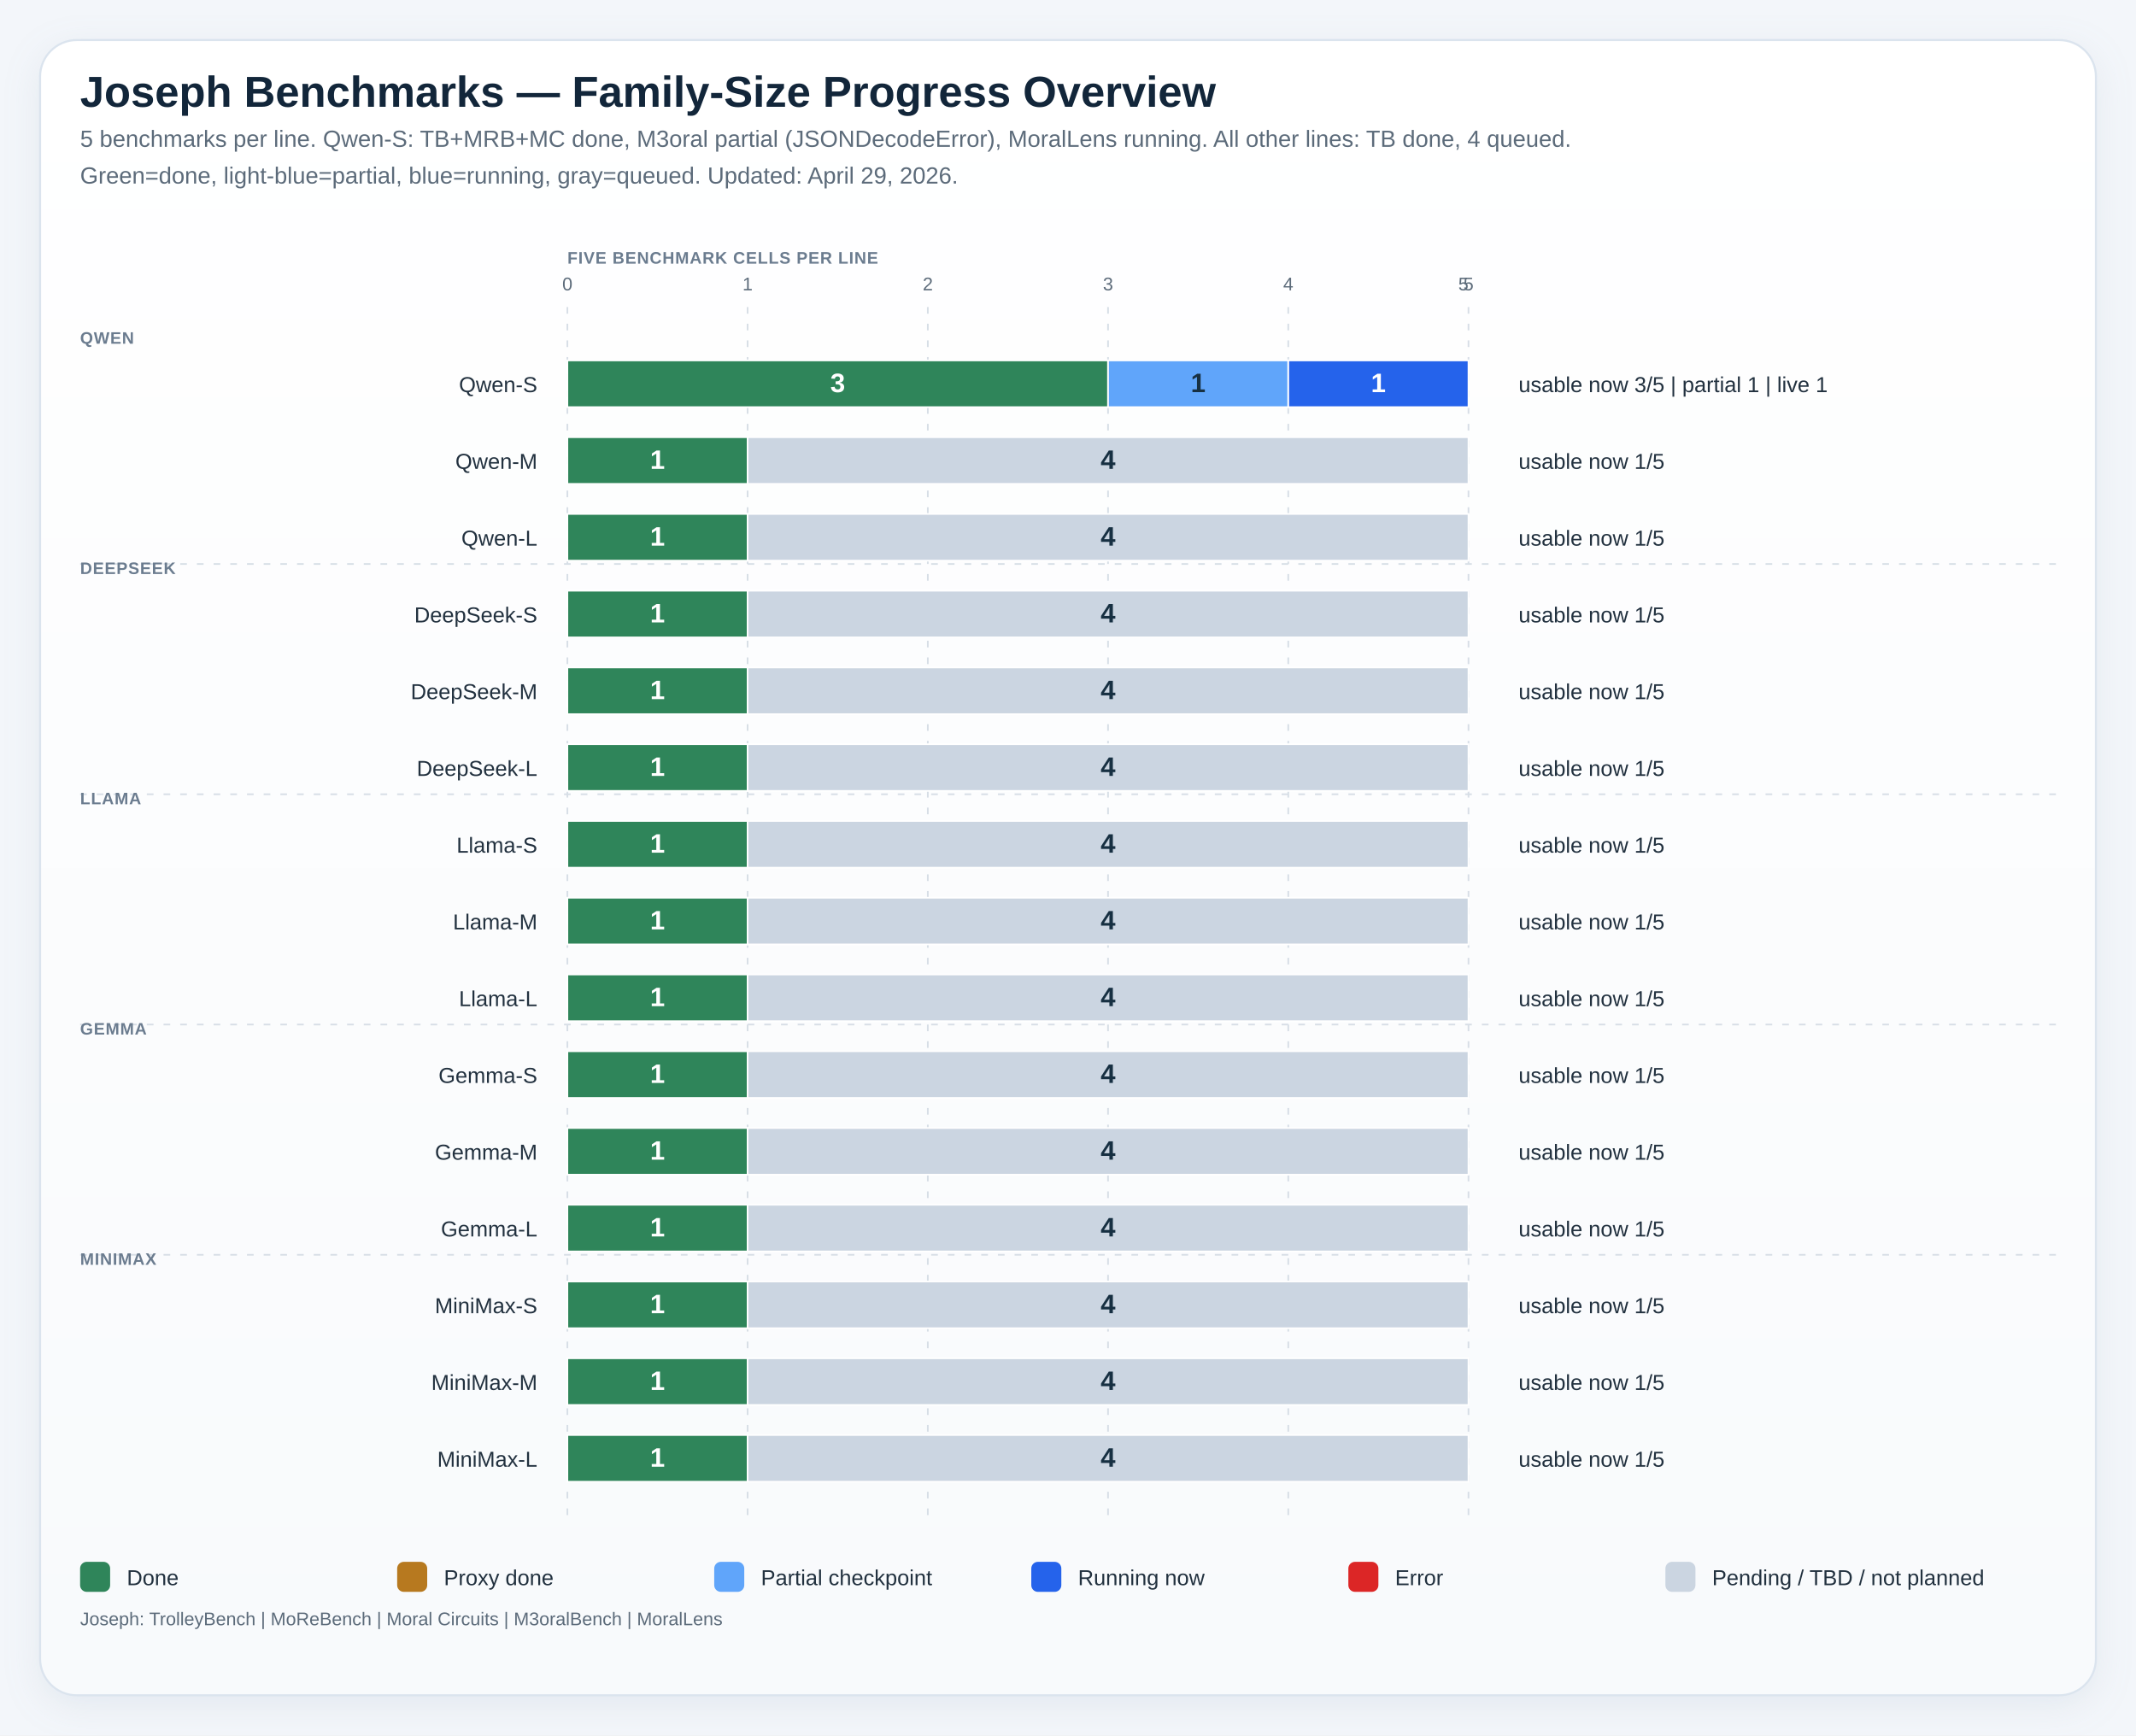
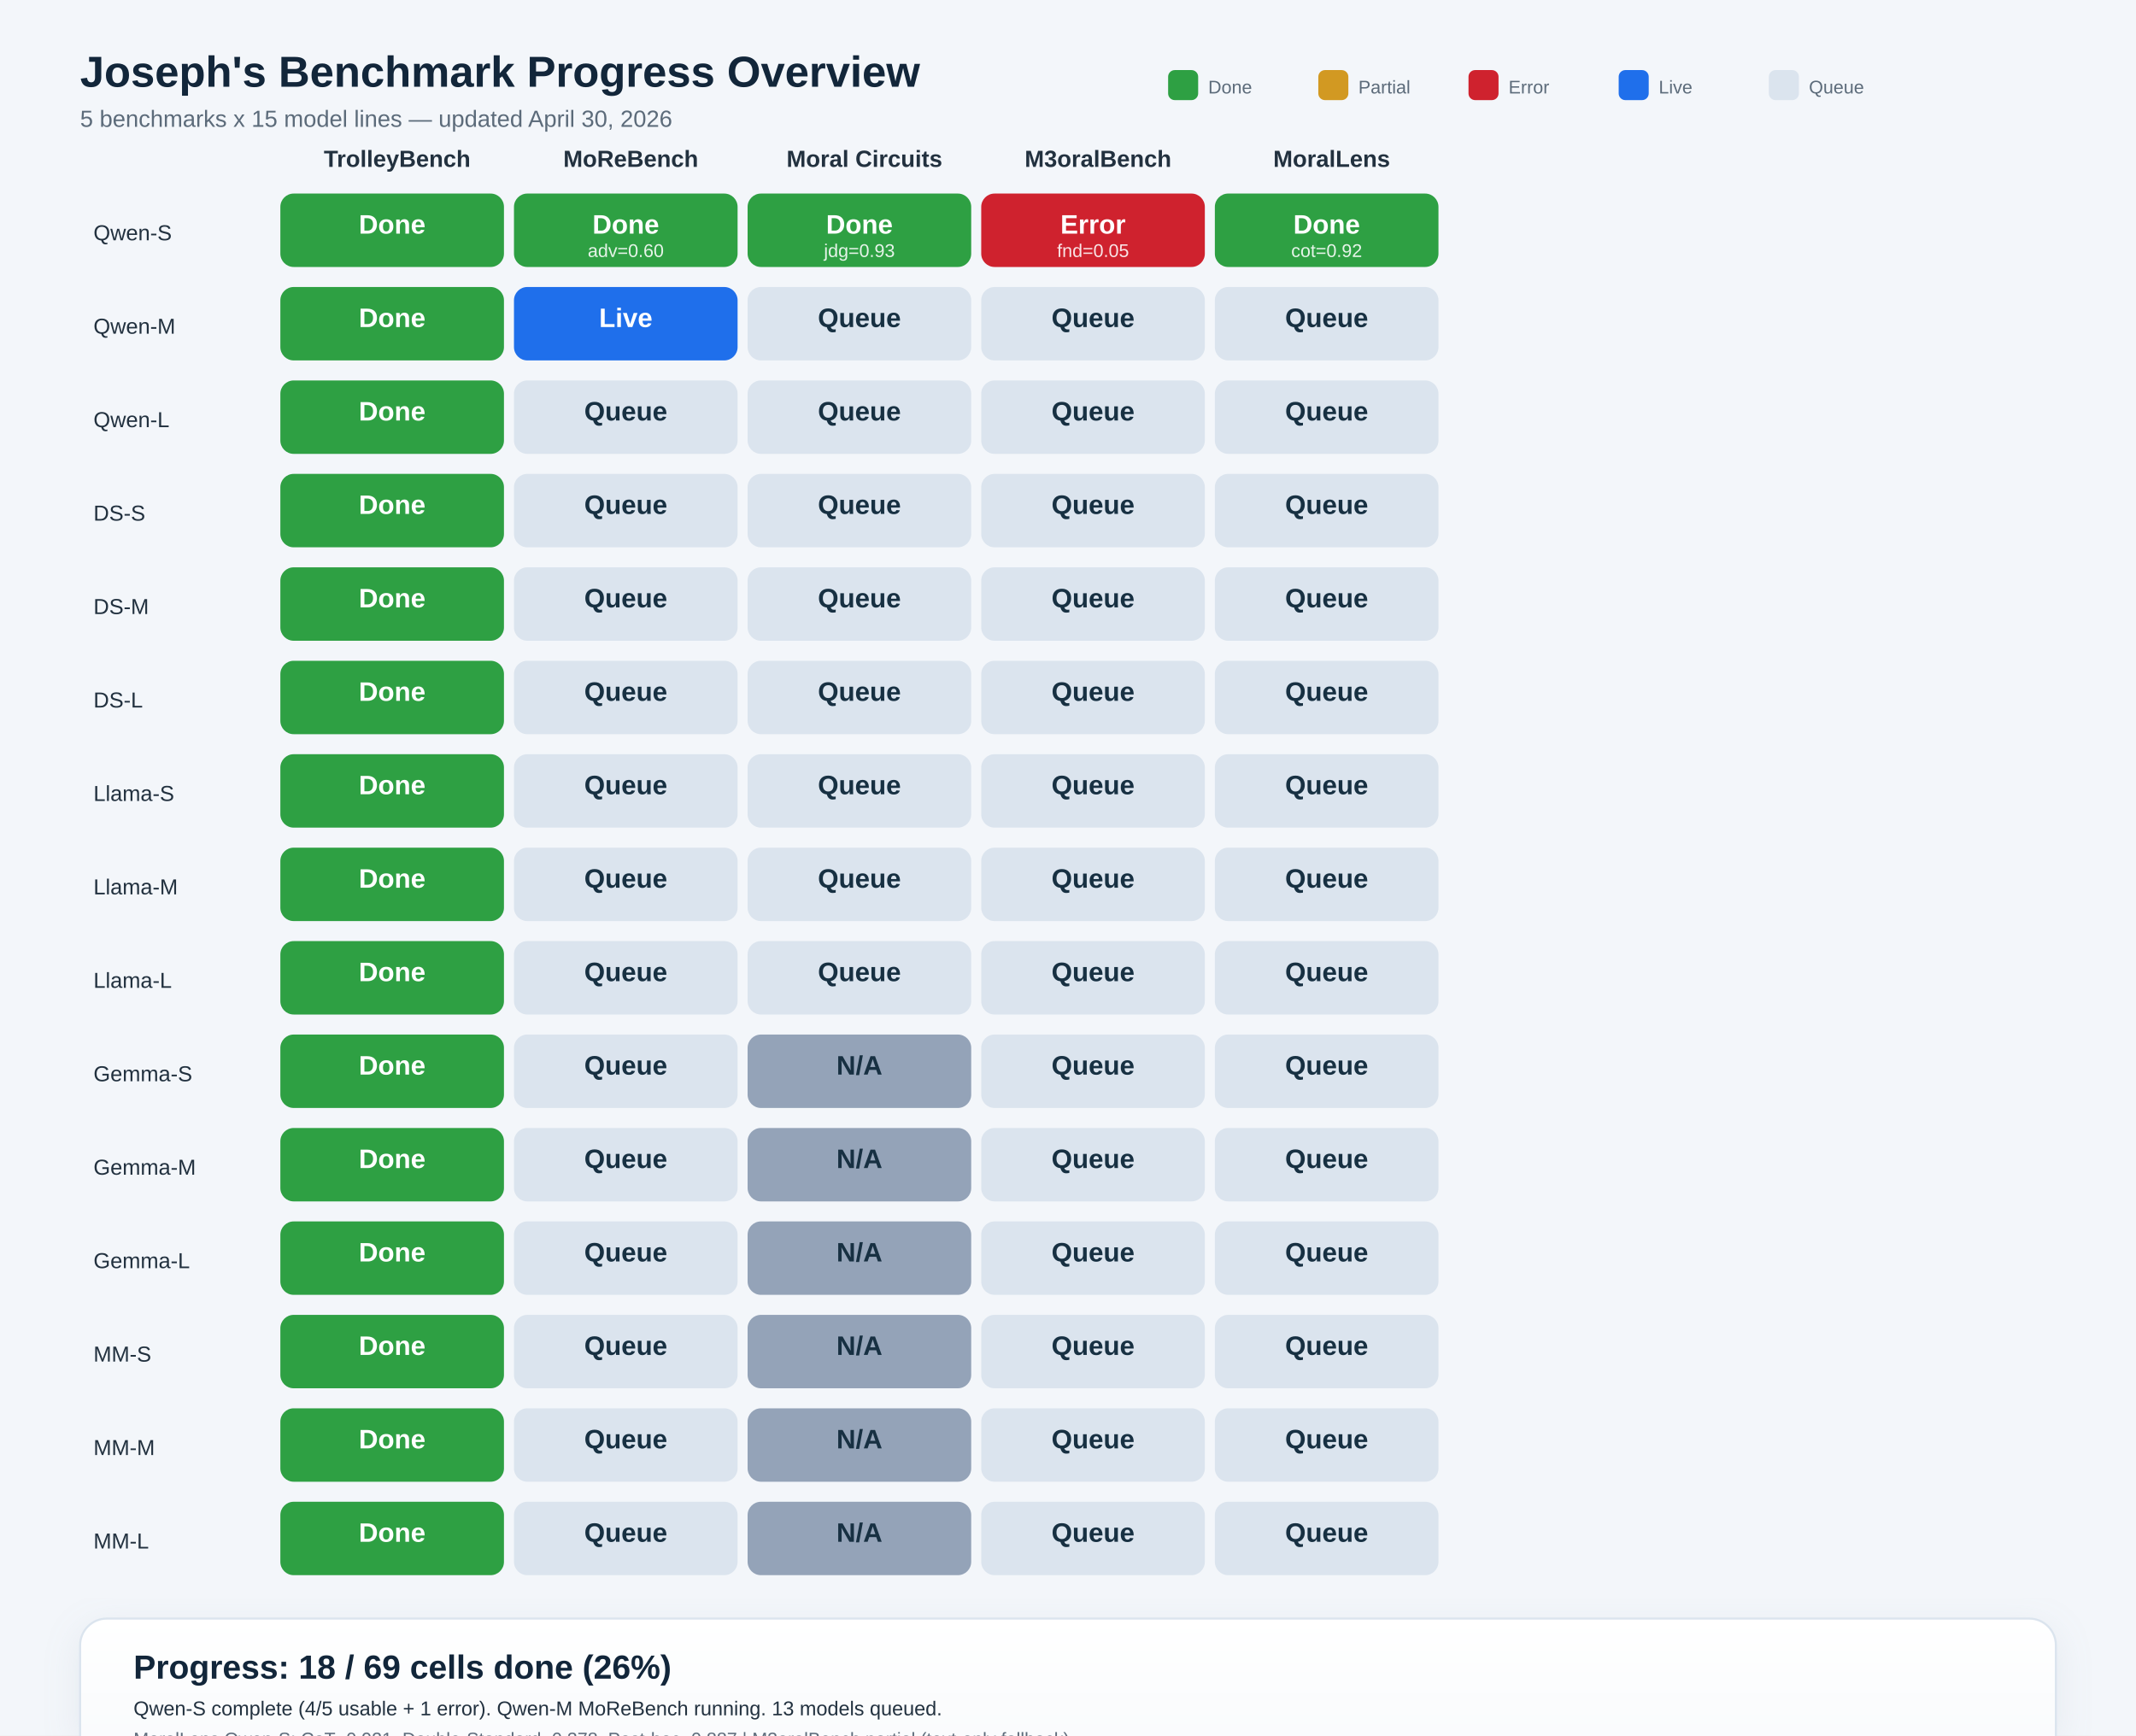
<svg xmlns="http://www.w3.org/2000/svg" width="1280" height="1040" viewBox="0 0 1280 1040" role="img">
  <defs>
    <linearGradient id="panelGradient" x1="0" x2="0" y1="0" y2="1">
      <stop offset="0%" stop-color="#ffffff" />
      <stop offset="100%" stop-color="#f8fafc" />
    </linearGradient>
    <pattern id="diagonalHatch" width="8" height="8" patternUnits="userSpaceOnUse" patternTransform="rotate(45)">
      <line x1="0" y1="0" x2="0" y2="8" stroke="#cdd6e1" stroke-width="3" />
    </pattern>
    <filter id="softShadow" x="-20%" y="-20%" width="140%" height="140%">
      <feDropShadow dx="0" dy="6" stdDeviation="10" flood-color="#9fb0c2" flood-opacity="0.18" />
    </filter>
    <style>
.canvas { fill: #f3f6fa; }
.title { font: 700 26px 'IBM Plex Sans', 'Helvetica Neue', Arial, sans-serif; fill: #12263a; }
.subtitle { font: 400 14px 'IBM Plex Sans', 'Helvetica Neue', Arial, sans-serif; fill: #5c6b7a; }
.axis { font: 600 14px 'IBM Plex Sans', 'Helvetica Neue', Arial, sans-serif; fill: #22313f; }
.label { font: 500 13px 'IBM Plex Sans', 'Helvetica Neue', Arial, sans-serif; fill: #22313f; }
.metric { font: 700 20px 'IBM Plex Sans', 'Helvetica Neue', Arial, sans-serif; fill: #12263a; }
.celltext { font: 700 16px 'IBM Plex Sans', 'Helvetica Neue', Arial, sans-serif; fill: #ffffff; }
.celltext-dark { font: 700 16px 'IBM Plex Sans', 'Helvetica Neue', Arial, sans-serif; fill: #173042; }
.cellsub { font: 500 11px 'IBM Plex Sans', 'Helvetica Neue', Arial, sans-serif; fill: rgba(255,255,255,0.88); }
.cellsub-dark { font: 600 11px 'IBM Plex Sans', 'Helvetica Neue', Arial, sans-serif; fill: #385062; }
.body { font: 500 12px 'IBM Plex Sans', 'Helvetica Neue', Arial, sans-serif; fill: #22313f; }
.small { font: 500 11px 'IBM Plex Sans', 'Helvetica Neue', Arial, sans-serif; fill: #5c6b7a; }
.tiny { font: 600 10px 'IBM Plex Sans', 'Helvetica Neue', Arial, sans-serif; fill: #6b7c8f; letter-spacing: 0.04em; }
.grid { fill: #ffffff; stroke: #d7dee6; stroke-width: 1.25; }
.panel { fill: url(#panelGradient); stroke: #dbe4ee; stroke-width: 1.25; filter: url(#softShadow); }
.subpanel { fill: #ffffff; stroke: #e2e8f0; stroke-width: 1; }
.legend-card { fill: #ffffff; stroke: #dbe4ee; stroke-width: 1; }
.guide { stroke: #d7dee6; stroke-width: 1; stroke-dasharray: 4 6; }
.baseline { stroke: #aab7c6; stroke-width: 1.1; }
.muted-cell { fill: #eef2f7; stroke: #d7dee6; stroke-width: 1; }
.muted-bar { fill: #ecf1f6; stroke: #d7dee6; stroke-width: 1; }
.outline { stroke: rgba(255,255,255,0.9); stroke-width: 1; }
</style>
  </defs>
-   <rect x="0" y="0" width="1280" height="1040" class="canvas" />
-   <rect x="24" y="24" width="1232" height="992" rx="22" class="panel" />
-   <text x="48" y="64" class="title">Joseph Benchmarks — Family-Size Progress Overview</text>
-   <text x="48" y="88" class="subtitle">5 benchmarks per line. Qwen-S: TB+MRB+MC done, M3oral partial (JSONDecodeError), MoralLens running. All other lines: TB done, 4 queued.</text>
-   <text x="48" y="110" class="subtitle">Green=done, light-blue=partial, blue=running, gray=queued. Updated: April 29, 2026.</text>
-   <text x="340" y="158" class="tiny">FIVE BENCHMARK CELLS PER LINE</text>
-   <line x1="340.00" y1="184" x2="340.00" y2="908" class="guide" />
-   <text x="340.00" y="174" text-anchor="middle" class="small">0</text>
-   <line x1="448.00" y1="184" x2="448.00" y2="908" class="guide" />
-   <text x="448.00" y="174" text-anchor="middle" class="small">1</text>
-   <line x1="556.00" y1="184" x2="556.00" y2="908" class="guide" />
-   <text x="556.00" y="174" text-anchor="middle" class="small">2</text>
-   <line x1="664.00" y1="184" x2="664.00" y2="908" class="guide" />
-   <text x="664.00" y="174" text-anchor="middle" class="small">3</text>
-   <line x1="772.00" y1="184" x2="772.00" y2="908" class="guide" />
-   <text x="772.00" y="174" text-anchor="middle" class="small">4</text>
-   <line x1="880.00" y1="184" x2="880.00" y2="908" class="guide" />
-   <text x="880.00" y="174" text-anchor="middle" class="small">5</text>
-   <text x="880" y="174" text-anchor="end" class="small">5</text>
-   <text x="48" y="206" class="tiny">QWEN</text>
-   <text x="322" y="235" text-anchor="end" class="label">Qwen-S</text>
-   <rect x="340" y="216" width="540" height="28" rx="10" fill="#e2e8f0" />
-   <rect x="340.00" y="216" width="324.00" height="28" fill="#2f855a" stroke="#fff" stroke-width="1" />
-   <text x="502.00" y="235" text-anchor="middle" class="celltext">3</text>
-   <rect x="664.00" y="216" width="108.00" height="28" fill="#60a5fa" stroke="#fff" stroke-width="1" />
-   <text x="718.00" y="235" text-anchor="middle" class="celltext-dark">1</text>
-   <rect x="772.00" y="216" width="108.00" height="28" fill="#2563eb" stroke="#fff" stroke-width="1" />
-   <text x="826.00" y="235" text-anchor="middle" class="celltext">1</text>
-   <text x="910" y="235" class="label">usable now 3/5 | partial 1 | live 1</text>
-   <text x="322" y="281" text-anchor="end" class="label">Qwen-M</text>
-   <rect x="340" y="262" width="540" height="28" rx="10" fill="#e2e8f0" />
-   <rect x="340.00" y="262" width="108.00" height="28" fill="#2f855a" stroke="#fff" stroke-width="1" />
-   <text x="394.00" y="281" text-anchor="middle" class="celltext">1</text>
-   <rect x="448.00" y="262" width="432.00" height="28" fill="#cbd5e1" stroke="#fff" stroke-width="1" />
-   <text x="664.00" y="281" text-anchor="middle" class="celltext-dark">4</text>
-   <text x="910" y="281" class="label">usable now 1/5</text>
-   <text x="322" y="327" text-anchor="end" class="label">Qwen-L</text>
-   <rect x="340" y="308" width="540" height="28" rx="10" fill="#e2e8f0" />
-   <rect x="340.00" y="308" width="108.00" height="28" fill="#2f855a" stroke="#fff" stroke-width="1" />
-   <text x="394.00" y="327" text-anchor="middle" class="celltext">1</text>
-   <rect x="448.00" y="308" width="432.00" height="28" fill="#cbd5e1" stroke="#fff" stroke-width="1" />
-   <text x="664.00" y="327" text-anchor="middle" class="celltext-dark">4</text>
-   <text x="910" y="327" class="label">usable now 1/5</text>
-   <line x1="48" y1="338" x2="1232" y2="338" class="guide" />
-   <text x="48" y="344" class="tiny">DEEPSEEK</text>
-   <text x="322" y="373" text-anchor="end" class="label">DeepSeek-S</text>
-   <rect x="340" y="354" width="540" height="28" rx="10" fill="#e2e8f0" />
-   <rect x="340.00" y="354" width="108.00" height="28" fill="#2f855a" stroke="#fff" stroke-width="1" />
-   <text x="394.00" y="373" text-anchor="middle" class="celltext">1</text>
-   <rect x="448.00" y="354" width="432.00" height="28" fill="#cbd5e1" stroke="#fff" stroke-width="1" />
-   <text x="664.00" y="373" text-anchor="middle" class="celltext-dark">4</text>
-   <text x="910" y="373" class="label">usable now 1/5</text>
-   <text x="322" y="419" text-anchor="end" class="label">DeepSeek-M</text>
-   <rect x="340" y="400" width="540" height="28" rx="10" fill="#e2e8f0" />
-   <rect x="340.00" y="400" width="108.00" height="28" fill="#2f855a" stroke="#fff" stroke-width="1" />
-   <text x="394.00" y="419" text-anchor="middle" class="celltext">1</text>
-   <rect x="448.00" y="400" width="432.00" height="28" fill="#cbd5e1" stroke="#fff" stroke-width="1" />
-   <text x="664.00" y="419" text-anchor="middle" class="celltext-dark">4</text>
-   <text x="910" y="419" class="label">usable now 1/5</text>
-   <text x="322" y="465" text-anchor="end" class="label">DeepSeek-L</text>
-   <rect x="340" y="446" width="540" height="28" rx="10" fill="#e2e8f0" />
-   <rect x="340.00" y="446" width="108.00" height="28" fill="#2f855a" stroke="#fff" stroke-width="1" />
-   <text x="394.00" y="465" text-anchor="middle" class="celltext">1</text>
-   <rect x="448.00" y="446" width="432.00" height="28" fill="#cbd5e1" stroke="#fff" stroke-width="1" />
-   <text x="664.00" y="465" text-anchor="middle" class="celltext-dark">4</text>
-   <text x="910" y="465" class="label">usable now 1/5</text>
-   <line x1="48" y1="476" x2="1232" y2="476" class="guide" />
-   <text x="48" y="482" class="tiny">LLAMA</text>
-   <text x="322" y="511" text-anchor="end" class="label">Llama-S</text>
-   <rect x="340" y="492" width="540" height="28" rx="10" fill="#e2e8f0" />
-   <rect x="340.00" y="492" width="108.00" height="28" fill="#2f855a" stroke="#fff" stroke-width="1" />
-   <text x="394.00" y="511" text-anchor="middle" class="celltext">1</text>
-   <rect x="448.00" y="492" width="432.00" height="28" fill="#cbd5e1" stroke="#fff" stroke-width="1" />
-   <text x="664.00" y="511" text-anchor="middle" class="celltext-dark">4</text>
-   <text x="910" y="511" class="label">usable now 1/5</text>
-   <text x="322" y="557" text-anchor="end" class="label">Llama-M</text>
-   <rect x="340" y="538" width="540" height="28" rx="10" fill="#e2e8f0" />
-   <rect x="340.00" y="538" width="108.00" height="28" fill="#2f855a" stroke="#fff" stroke-width="1" />
-   <text x="394.00" y="557" text-anchor="middle" class="celltext">1</text>
-   <rect x="448.00" y="538" width="432.00" height="28" fill="#cbd5e1" stroke="#fff" stroke-width="1" />
-   <text x="664.00" y="557" text-anchor="middle" class="celltext-dark">4</text>
-   <text x="910" y="557" class="label">usable now 1/5</text>
-   <text x="322" y="603" text-anchor="end" class="label">Llama-L</text>
-   <rect x="340" y="584" width="540" height="28" rx="10" fill="#e2e8f0" />
-   <rect x="340.00" y="584" width="108.00" height="28" fill="#2f855a" stroke="#fff" stroke-width="1" />
-   <text x="394.00" y="603" text-anchor="middle" class="celltext">1</text>
-   <rect x="448.00" y="584" width="432.00" height="28" fill="#cbd5e1" stroke="#fff" stroke-width="1" />
-   <text x="664.00" y="603" text-anchor="middle" class="celltext-dark">4</text>
-   <text x="910" y="603" class="label">usable now 1/5</text>
-   <line x1="48" y1="614" x2="1232" y2="614" class="guide" />
-   <text x="48" y="620" class="tiny">GEMMA</text>
-   <text x="322" y="649" text-anchor="end" class="label">Gemma-S</text>
-   <rect x="340" y="630" width="540" height="28" rx="10" fill="#e2e8f0" />
-   <rect x="340.00" y="630" width="108.00" height="28" fill="#2f855a" stroke="#fff" stroke-width="1" />
-   <text x="394.00" y="649" text-anchor="middle" class="celltext">1</text>
-   <rect x="448.00" y="630" width="432.00" height="28" fill="#cbd5e1" stroke="#fff" stroke-width="1" />
-   <text x="664.00" y="649" text-anchor="middle" class="celltext-dark">4</text>
-   <text x="910" y="649" class="label">usable now 1/5</text>
-   <text x="322" y="695" text-anchor="end" class="label">Gemma-M</text>
-   <rect x="340" y="676" width="540" height="28" rx="10" fill="#e2e8f0" />
-   <rect x="340.00" y="676" width="108.00" height="28" fill="#2f855a" stroke="#fff" stroke-width="1" />
-   <text x="394.00" y="695" text-anchor="middle" class="celltext">1</text>
-   <rect x="448.00" y="676" width="432.00" height="28" fill="#cbd5e1" stroke="#fff" stroke-width="1" />
-   <text x="664.00" y="695" text-anchor="middle" class="celltext-dark">4</text>
-   <text x="910" y="695" class="label">usable now 1/5</text>
-   <text x="322" y="741" text-anchor="end" class="label">Gemma-L</text>
-   <rect x="340" y="722" width="540" height="28" rx="10" fill="#e2e8f0" />
-   <rect x="340.00" y="722" width="108.00" height="28" fill="#2f855a" stroke="#fff" stroke-width="1" />
-   <text x="394.00" y="741" text-anchor="middle" class="celltext">1</text>
-   <rect x="448.00" y="722" width="432.00" height="28" fill="#cbd5e1" stroke="#fff" stroke-width="1" />
-   <text x="664.00" y="741" text-anchor="middle" class="celltext-dark">4</text>
-   <text x="910" y="741" class="label">usable now 1/5</text>
-   <line x1="48" y1="752" x2="1232" y2="752" class="guide" />
-   <text x="48" y="758" class="tiny">MINIMAX</text>
-   <text x="322" y="787" text-anchor="end" class="label">MiniMax-S</text>
-   <rect x="340" y="768" width="540" height="28" rx="10" fill="#e2e8f0" />
-   <rect x="340.00" y="768" width="108.00" height="28" fill="#2f855a" stroke="#fff" stroke-width="1" />
-   <text x="394.00" y="787" text-anchor="middle" class="celltext">1</text>
-   <rect x="448.00" y="768" width="432.00" height="28" fill="#cbd5e1" stroke="#fff" stroke-width="1" />
-   <text x="664.00" y="787" text-anchor="middle" class="celltext-dark">4</text>
-   <text x="910" y="787" class="label">usable now 1/5</text>
-   <text x="322" y="833" text-anchor="end" class="label">MiniMax-M</text>
-   <rect x="340" y="814" width="540" height="28" rx="10" fill="#e2e8f0" />
-   <rect x="340.00" y="814" width="108.00" height="28" fill="#2f855a" stroke="#fff" stroke-width="1" />
-   <text x="394.00" y="833" text-anchor="middle" class="celltext">1</text>
-   <rect x="448.00" y="814" width="432.00" height="28" fill="#cbd5e1" stroke="#fff" stroke-width="1" />
-   <text x="664.00" y="833" text-anchor="middle" class="celltext-dark">4</text>
-   <text x="910" y="833" class="label">usable now 1/5</text>
-   <text x="322" y="879" text-anchor="end" class="label">MiniMax-L</text>
-   <rect x="340" y="860" width="540" height="28" rx="10" fill="#e2e8f0" />
-   <rect x="340.00" y="860" width="108.00" height="28" fill="#2f855a" stroke="#fff" stroke-width="1" />
-   <text x="394.00" y="879" text-anchor="middle" class="celltext">1</text>
-   <rect x="448.00" y="860" width="432.00" height="28" fill="#cbd5e1" stroke="#fff" stroke-width="1" />
-   <text x="664.00" y="879" text-anchor="middle" class="celltext-dark">4</text>
-   <text x="910" y="879" class="label">usable now 1/5</text>
-   <rect x="48" y="936" width="18" height="18" rx="4" fill="#2f855a" />
-   <text x="76" y="950" class="label">Done</text>
-   <rect x="238" y="936" width="18" height="18" rx="4" fill="#b7791f" />
-   <text x="266" y="950" class="label">Proxy done</text>
-   <rect x="428" y="936" width="18" height="18" rx="4" fill="#60a5fa" />
-   <text x="456" y="950" class="label">Partial checkpoint</text>
-   <rect x="618" y="936" width="18" height="18" rx="4" fill="#2563eb" />
-   <text x="646" y="950" class="label">Running now</text>
-   <rect x="808" y="936" width="18" height="18" rx="4" fill="#dc2626" />
-   <text x="836" y="950" class="label">Error</text>
-   <rect x="998" y="936" width="18" height="18" rx="4" fill="#cbd5e1" />
-   <text x="1026" y="950" class="label">Pending / TBD / not planned</text>
-   <text x="48" y="974" class="small">Joseph: TrolleyBench | MoReBench | Moral Circuits | M3oralBench | MoralLens</text>
+   <rect class="canvas" width="1280" height="1040" rx="0" />
+   <text class="title" x="48" y="52">Joseph's Benchmark Progress Overview</text>
+   <text class="subtitle" x="48" y="76">5 benchmarks x 15 model lines — updated April 30, 2026</text>
+   <rect x="700" y="42" width="18" height="18" rx="4" fill="#2ea043" />
+   <text class="small" x="724" y="56">Done</text>
+   <rect x="790" y="42" width="18" height="18" rx="4" fill="#d29922" />
+   <text class="small" x="814" y="56">Partial</text>
+   <rect x="880" y="42" width="18" height="18" rx="4" fill="#cf222e" />
+   <text class="small" x="904" y="56">Error</text>
+   <rect x="970" y="42" width="18" height="18" rx="4" fill="#1f6feb" />
+   <text class="small" x="994" y="56">Live</text>
+   <rect x="1060" y="42" width="18" height="18" rx="4" fill="#dbe4ee" />
+   <text class="small" x="1084" y="56">Queue</text>
+   <text class="axis" x="238" y="100" text-anchor="middle">TrolleyBench</text>
+   <text class="axis" x="378" y="100" text-anchor="middle">MoReBench</text>
+   <text class="axis" x="518" y="100" text-anchor="middle">Moral Circuits</text>
+   <text class="axis" x="658" y="100" text-anchor="middle">M3oralBench</text>
+   <text class="axis" x="798" y="100" text-anchor="middle">MoralLens</text>
+   <text class="label" x="56" y="144">Qwen-S</text>
+   <rect x="168" y="116" width="134" height="44" rx="8" fill="#2ea043" />
+   <text class="celltext" x="235" y="140" text-anchor="middle">Done</text>
+   <rect x="308" y="116" width="134" height="44" rx="8" fill="#2ea043" />
+   <text class="celltext" x="375" y="140" text-anchor="middle">Done</text>
+   <text class="cellsub" x="375" y="154" text-anchor="middle">adv=0.60</text>
+   <rect x="448" y="116" width="134" height="44" rx="8" fill="#2ea043" />
+   <text class="celltext" x="515" y="140" text-anchor="middle">Done</text>
+   <text class="cellsub" x="515" y="154" text-anchor="middle">jdg=0.93</text>
+   <rect x="588" y="116" width="134" height="44" rx="8" fill="#cf222e" />
+   <text class="celltext" x="655" y="140" text-anchor="middle">Error</text>
+   <text class="cellsub" x="655" y="154" text-anchor="middle">fnd=0.05</text>
+   <rect x="728" y="116" width="134" height="44" rx="8" fill="#2ea043" />
+   <text class="celltext" x="795" y="140" text-anchor="middle">Done</text>
+   <text class="cellsub" x="795" y="154" text-anchor="middle">cot=0.92</text>
+   <text class="label" x="56" y="200">Qwen-M</text>
+   <rect x="168" y="172" width="134" height="44" rx="8" fill="#2ea043" />
+   <text class="celltext" x="235" y="196" text-anchor="middle">Done</text>
+   <rect x="308" y="172" width="134" height="44" rx="8" fill="#1f6feb" />
+   <text class="celltext" x="375" y="196" text-anchor="middle">Live</text>
+   <rect x="448" y="172" width="134" height="44" rx="8" fill="#dbe4ee" />
+   <text class="celltext-dark" x="515" y="196" text-anchor="middle">Queue</text>
+   <rect x="588" y="172" width="134" height="44" rx="8" fill="#dbe4ee" />
+   <text class="celltext-dark" x="655" y="196" text-anchor="middle">Queue</text>
+   <rect x="728" y="172" width="134" height="44" rx="8" fill="#dbe4ee" />
+   <text class="celltext-dark" x="795" y="196" text-anchor="middle">Queue</text>
+   <text class="label" x="56" y="256">Qwen-L</text>
+   <rect x="168" y="228" width="134" height="44" rx="8" fill="#2ea043" />
+   <text class="celltext" x="235" y="252" text-anchor="middle">Done</text>
+   <rect x="308" y="228" width="134" height="44" rx="8" fill="#dbe4ee" />
+   <text class="celltext-dark" x="375" y="252" text-anchor="middle">Queue</text>
+   <rect x="448" y="228" width="134" height="44" rx="8" fill="#dbe4ee" />
+   <text class="celltext-dark" x="515" y="252" text-anchor="middle">Queue</text>
+   <rect x="588" y="228" width="134" height="44" rx="8" fill="#dbe4ee" />
+   <text class="celltext-dark" x="655" y="252" text-anchor="middle">Queue</text>
+   <rect x="728" y="228" width="134" height="44" rx="8" fill="#dbe4ee" />
+   <text class="celltext-dark" x="795" y="252" text-anchor="middle">Queue</text>
+   <text class="label" x="56" y="312">DS-S</text>
+   <rect x="168" y="284" width="134" height="44" rx="8" fill="#2ea043" />
+   <text class="celltext" x="235" y="308" text-anchor="middle">Done</text>
+   <rect x="308" y="284" width="134" height="44" rx="8" fill="#dbe4ee" />
+   <text class="celltext-dark" x="375" y="308" text-anchor="middle">Queue</text>
+   <rect x="448" y="284" width="134" height="44" rx="8" fill="#dbe4ee" />
+   <text class="celltext-dark" x="515" y="308" text-anchor="middle">Queue</text>
+   <rect x="588" y="284" width="134" height="44" rx="8" fill="#dbe4ee" />
+   <text class="celltext-dark" x="655" y="308" text-anchor="middle">Queue</text>
+   <rect x="728" y="284" width="134" height="44" rx="8" fill="#dbe4ee" />
+   <text class="celltext-dark" x="795" y="308" text-anchor="middle">Queue</text>
+   <text class="label" x="56" y="368">DS-M</text>
+   <rect x="168" y="340" width="134" height="44" rx="8" fill="#2ea043" />
+   <text class="celltext" x="235" y="364" text-anchor="middle">Done</text>
+   <rect x="308" y="340" width="134" height="44" rx="8" fill="#dbe4ee" />
+   <text class="celltext-dark" x="375" y="364" text-anchor="middle">Queue</text>
+   <rect x="448" y="340" width="134" height="44" rx="8" fill="#dbe4ee" />
+   <text class="celltext-dark" x="515" y="364" text-anchor="middle">Queue</text>
+   <rect x="588" y="340" width="134" height="44" rx="8" fill="#dbe4ee" />
+   <text class="celltext-dark" x="655" y="364" text-anchor="middle">Queue</text>
+   <rect x="728" y="340" width="134" height="44" rx="8" fill="#dbe4ee" />
+   <text class="celltext-dark" x="795" y="364" text-anchor="middle">Queue</text>
+   <text class="label" x="56" y="424">DS-L</text>
+   <rect x="168" y="396" width="134" height="44" rx="8" fill="#2ea043" />
+   <text class="celltext" x="235" y="420" text-anchor="middle">Done</text>
+   <rect x="308" y="396" width="134" height="44" rx="8" fill="#dbe4ee" />
+   <text class="celltext-dark" x="375" y="420" text-anchor="middle">Queue</text>
+   <rect x="448" y="396" width="134" height="44" rx="8" fill="#dbe4ee" />
+   <text class="celltext-dark" x="515" y="420" text-anchor="middle">Queue</text>
+   <rect x="588" y="396" width="134" height="44" rx="8" fill="#dbe4ee" />
+   <text class="celltext-dark" x="655" y="420" text-anchor="middle">Queue</text>
+   <rect x="728" y="396" width="134" height="44" rx="8" fill="#dbe4ee" />
+   <text class="celltext-dark" x="795" y="420" text-anchor="middle">Queue</text>
+   <text class="label" x="56" y="480">Llama-S</text>
+   <rect x="168" y="452" width="134" height="44" rx="8" fill="#2ea043" />
+   <text class="celltext" x="235" y="476" text-anchor="middle">Done</text>
+   <rect x="308" y="452" width="134" height="44" rx="8" fill="#dbe4ee" />
+   <text class="celltext-dark" x="375" y="476" text-anchor="middle">Queue</text>
+   <rect x="448" y="452" width="134" height="44" rx="8" fill="#dbe4ee" />
+   <text class="celltext-dark" x="515" y="476" text-anchor="middle">Queue</text>
+   <rect x="588" y="452" width="134" height="44" rx="8" fill="#dbe4ee" />
+   <text class="celltext-dark" x="655" y="476" text-anchor="middle">Queue</text>
+   <rect x="728" y="452" width="134" height="44" rx="8" fill="#dbe4ee" />
+   <text class="celltext-dark" x="795" y="476" text-anchor="middle">Queue</text>
+   <text class="label" x="56" y="536">Llama-M</text>
+   <rect x="168" y="508" width="134" height="44" rx="8" fill="#2ea043" />
+   <text class="celltext" x="235" y="532" text-anchor="middle">Done</text>
+   <rect x="308" y="508" width="134" height="44" rx="8" fill="#dbe4ee" />
+   <text class="celltext-dark" x="375" y="532" text-anchor="middle">Queue</text>
+   <rect x="448" y="508" width="134" height="44" rx="8" fill="#dbe4ee" />
+   <text class="celltext-dark" x="515" y="532" text-anchor="middle">Queue</text>
+   <rect x="588" y="508" width="134" height="44" rx="8" fill="#dbe4ee" />
+   <text class="celltext-dark" x="655" y="532" text-anchor="middle">Queue</text>
+   <rect x="728" y="508" width="134" height="44" rx="8" fill="#dbe4ee" />
+   <text class="celltext-dark" x="795" y="532" text-anchor="middle">Queue</text>
+   <text class="label" x="56" y="592">Llama-L</text>
+   <rect x="168" y="564" width="134" height="44" rx="8" fill="#2ea043" />
+   <text class="celltext" x="235" y="588" text-anchor="middle">Done</text>
+   <rect x="308" y="564" width="134" height="44" rx="8" fill="#dbe4ee" />
+   <text class="celltext-dark" x="375" y="588" text-anchor="middle">Queue</text>
+   <rect x="448" y="564" width="134" height="44" rx="8" fill="#dbe4ee" />
+   <text class="celltext-dark" x="515" y="588" text-anchor="middle">Queue</text>
+   <rect x="588" y="564" width="134" height="44" rx="8" fill="#dbe4ee" />
+   <text class="celltext-dark" x="655" y="588" text-anchor="middle">Queue</text>
+   <rect x="728" y="564" width="134" height="44" rx="8" fill="#dbe4ee" />
+   <text class="celltext-dark" x="795" y="588" text-anchor="middle">Queue</text>
+   <text class="label" x="56" y="648">Gemma-S</text>
+   <rect x="168" y="620" width="134" height="44" rx="8" fill="#2ea043" />
+   <text class="celltext" x="235" y="644" text-anchor="middle">Done</text>
+   <rect x="308" y="620" width="134" height="44" rx="8" fill="#dbe4ee" />
+   <text class="celltext-dark" x="375" y="644" text-anchor="middle">Queue</text>
+   <rect x="448" y="620" width="134" height="44" rx="8" fill="#94a3b8" />
+   <text class="celltext-dark" x="515" y="644" text-anchor="middle">N/A</text>
+   <rect x="588" y="620" width="134" height="44" rx="8" fill="#dbe4ee" />
+   <text class="celltext-dark" x="655" y="644" text-anchor="middle">Queue</text>
+   <rect x="728" y="620" width="134" height="44" rx="8" fill="#dbe4ee" />
+   <text class="celltext-dark" x="795" y="644" text-anchor="middle">Queue</text>
+   <text class="label" x="56" y="704">Gemma-M</text>
+   <rect x="168" y="676" width="134" height="44" rx="8" fill="#2ea043" />
+   <text class="celltext" x="235" y="700" text-anchor="middle">Done</text>
+   <rect x="308" y="676" width="134" height="44" rx="8" fill="#dbe4ee" />
+   <text class="celltext-dark" x="375" y="700" text-anchor="middle">Queue</text>
+   <rect x="448" y="676" width="134" height="44" rx="8" fill="#94a3b8" />
+   <text class="celltext-dark" x="515" y="700" text-anchor="middle">N/A</text>
+   <rect x="588" y="676" width="134" height="44" rx="8" fill="#dbe4ee" />
+   <text class="celltext-dark" x="655" y="700" text-anchor="middle">Queue</text>
+   <rect x="728" y="676" width="134" height="44" rx="8" fill="#dbe4ee" />
+   <text class="celltext-dark" x="795" y="700" text-anchor="middle">Queue</text>
+   <text class="label" x="56" y="760">Gemma-L</text>
+   <rect x="168" y="732" width="134" height="44" rx="8" fill="#2ea043" />
+   <text class="celltext" x="235" y="756" text-anchor="middle">Done</text>
+   <rect x="308" y="732" width="134" height="44" rx="8" fill="#dbe4ee" />
+   <text class="celltext-dark" x="375" y="756" text-anchor="middle">Queue</text>
+   <rect x="448" y="732" width="134" height="44" rx="8" fill="#94a3b8" />
+   <text class="celltext-dark" x="515" y="756" text-anchor="middle">N/A</text>
+   <rect x="588" y="732" width="134" height="44" rx="8" fill="#dbe4ee" />
+   <text class="celltext-dark" x="655" y="756" text-anchor="middle">Queue</text>
+   <rect x="728" y="732" width="134" height="44" rx="8" fill="#dbe4ee" />
+   <text class="celltext-dark" x="795" y="756" text-anchor="middle">Queue</text>
+   <text class="label" x="56" y="816">MM-S</text>
+   <rect x="168" y="788" width="134" height="44" rx="8" fill="#2ea043" />
+   <text class="celltext" x="235" y="812" text-anchor="middle">Done</text>
+   <rect x="308" y="788" width="134" height="44" rx="8" fill="#dbe4ee" />
+   <text class="celltext-dark" x="375" y="812" text-anchor="middle">Queue</text>
+   <rect x="448" y="788" width="134" height="44" rx="8" fill="#94a3b8" />
+   <text class="celltext-dark" x="515" y="812" text-anchor="middle">N/A</text>
+   <rect x="588" y="788" width="134" height="44" rx="8" fill="#dbe4ee" />
+   <text class="celltext-dark" x="655" y="812" text-anchor="middle">Queue</text>
+   <rect x="728" y="788" width="134" height="44" rx="8" fill="#dbe4ee" />
+   <text class="celltext-dark" x="795" y="812" text-anchor="middle">Queue</text>
+   <text class="label" x="56" y="872">MM-M</text>
+   <rect x="168" y="844" width="134" height="44" rx="8" fill="#2ea043" />
+   <text class="celltext" x="235" y="868" text-anchor="middle">Done</text>
+   <rect x="308" y="844" width="134" height="44" rx="8" fill="#dbe4ee" />
+   <text class="celltext-dark" x="375" y="868" text-anchor="middle">Queue</text>
+   <rect x="448" y="844" width="134" height="44" rx="8" fill="#94a3b8" />
+   <text class="celltext-dark" x="515" y="868" text-anchor="middle">N/A</text>
+   <rect x="588" y="844" width="134" height="44" rx="8" fill="#dbe4ee" />
+   <text class="celltext-dark" x="655" y="868" text-anchor="middle">Queue</text>
+   <rect x="728" y="844" width="134" height="44" rx="8" fill="#dbe4ee" />
+   <text class="celltext-dark" x="795" y="868" text-anchor="middle">Queue</text>
+   <text class="label" x="56" y="928">MM-L</text>
+   <rect x="168" y="900" width="134" height="44" rx="8" fill="#2ea043" />
+   <text class="celltext" x="235" y="924" text-anchor="middle">Done</text>
+   <rect x="308" y="900" width="134" height="44" rx="8" fill="#dbe4ee" />
+   <text class="celltext-dark" x="375" y="924" text-anchor="middle">Queue</text>
+   <rect x="448" y="900" width="134" height="44" rx="8" fill="#94a3b8" />
+   <text class="celltext-dark" x="515" y="924" text-anchor="middle">N/A</text>
+   <rect x="588" y="900" width="134" height="44" rx="8" fill="#dbe4ee" />
+   <text class="celltext-dark" x="655" y="924" text-anchor="middle">Queue</text>
+   <rect x="728" y="900" width="134" height="44" rx="8" fill="#dbe4ee" />
+   <text class="celltext-dark" x="795" y="924" text-anchor="middle">Queue</text>
+   <rect class="panel" x="48" y="970" width="1184" height="90" rx="16" />
+   <text class="metric" x="80" y="1006">Progress: 18 / 69 cells done (26%)</text>
+   <text class="body" x="80" y="1028">Qwen-S complete (4/5 usable + 1 error). Qwen-M MoReBench running. 13 models queued.</text>
+   <text class="small" x="80" y="1046">MoralLens Qwen-S: CoT=0.921, Double-Standard=0.378, Post-hoc=0.887 | M3oralBench partial (text-only fallback)</text>
</svg>
